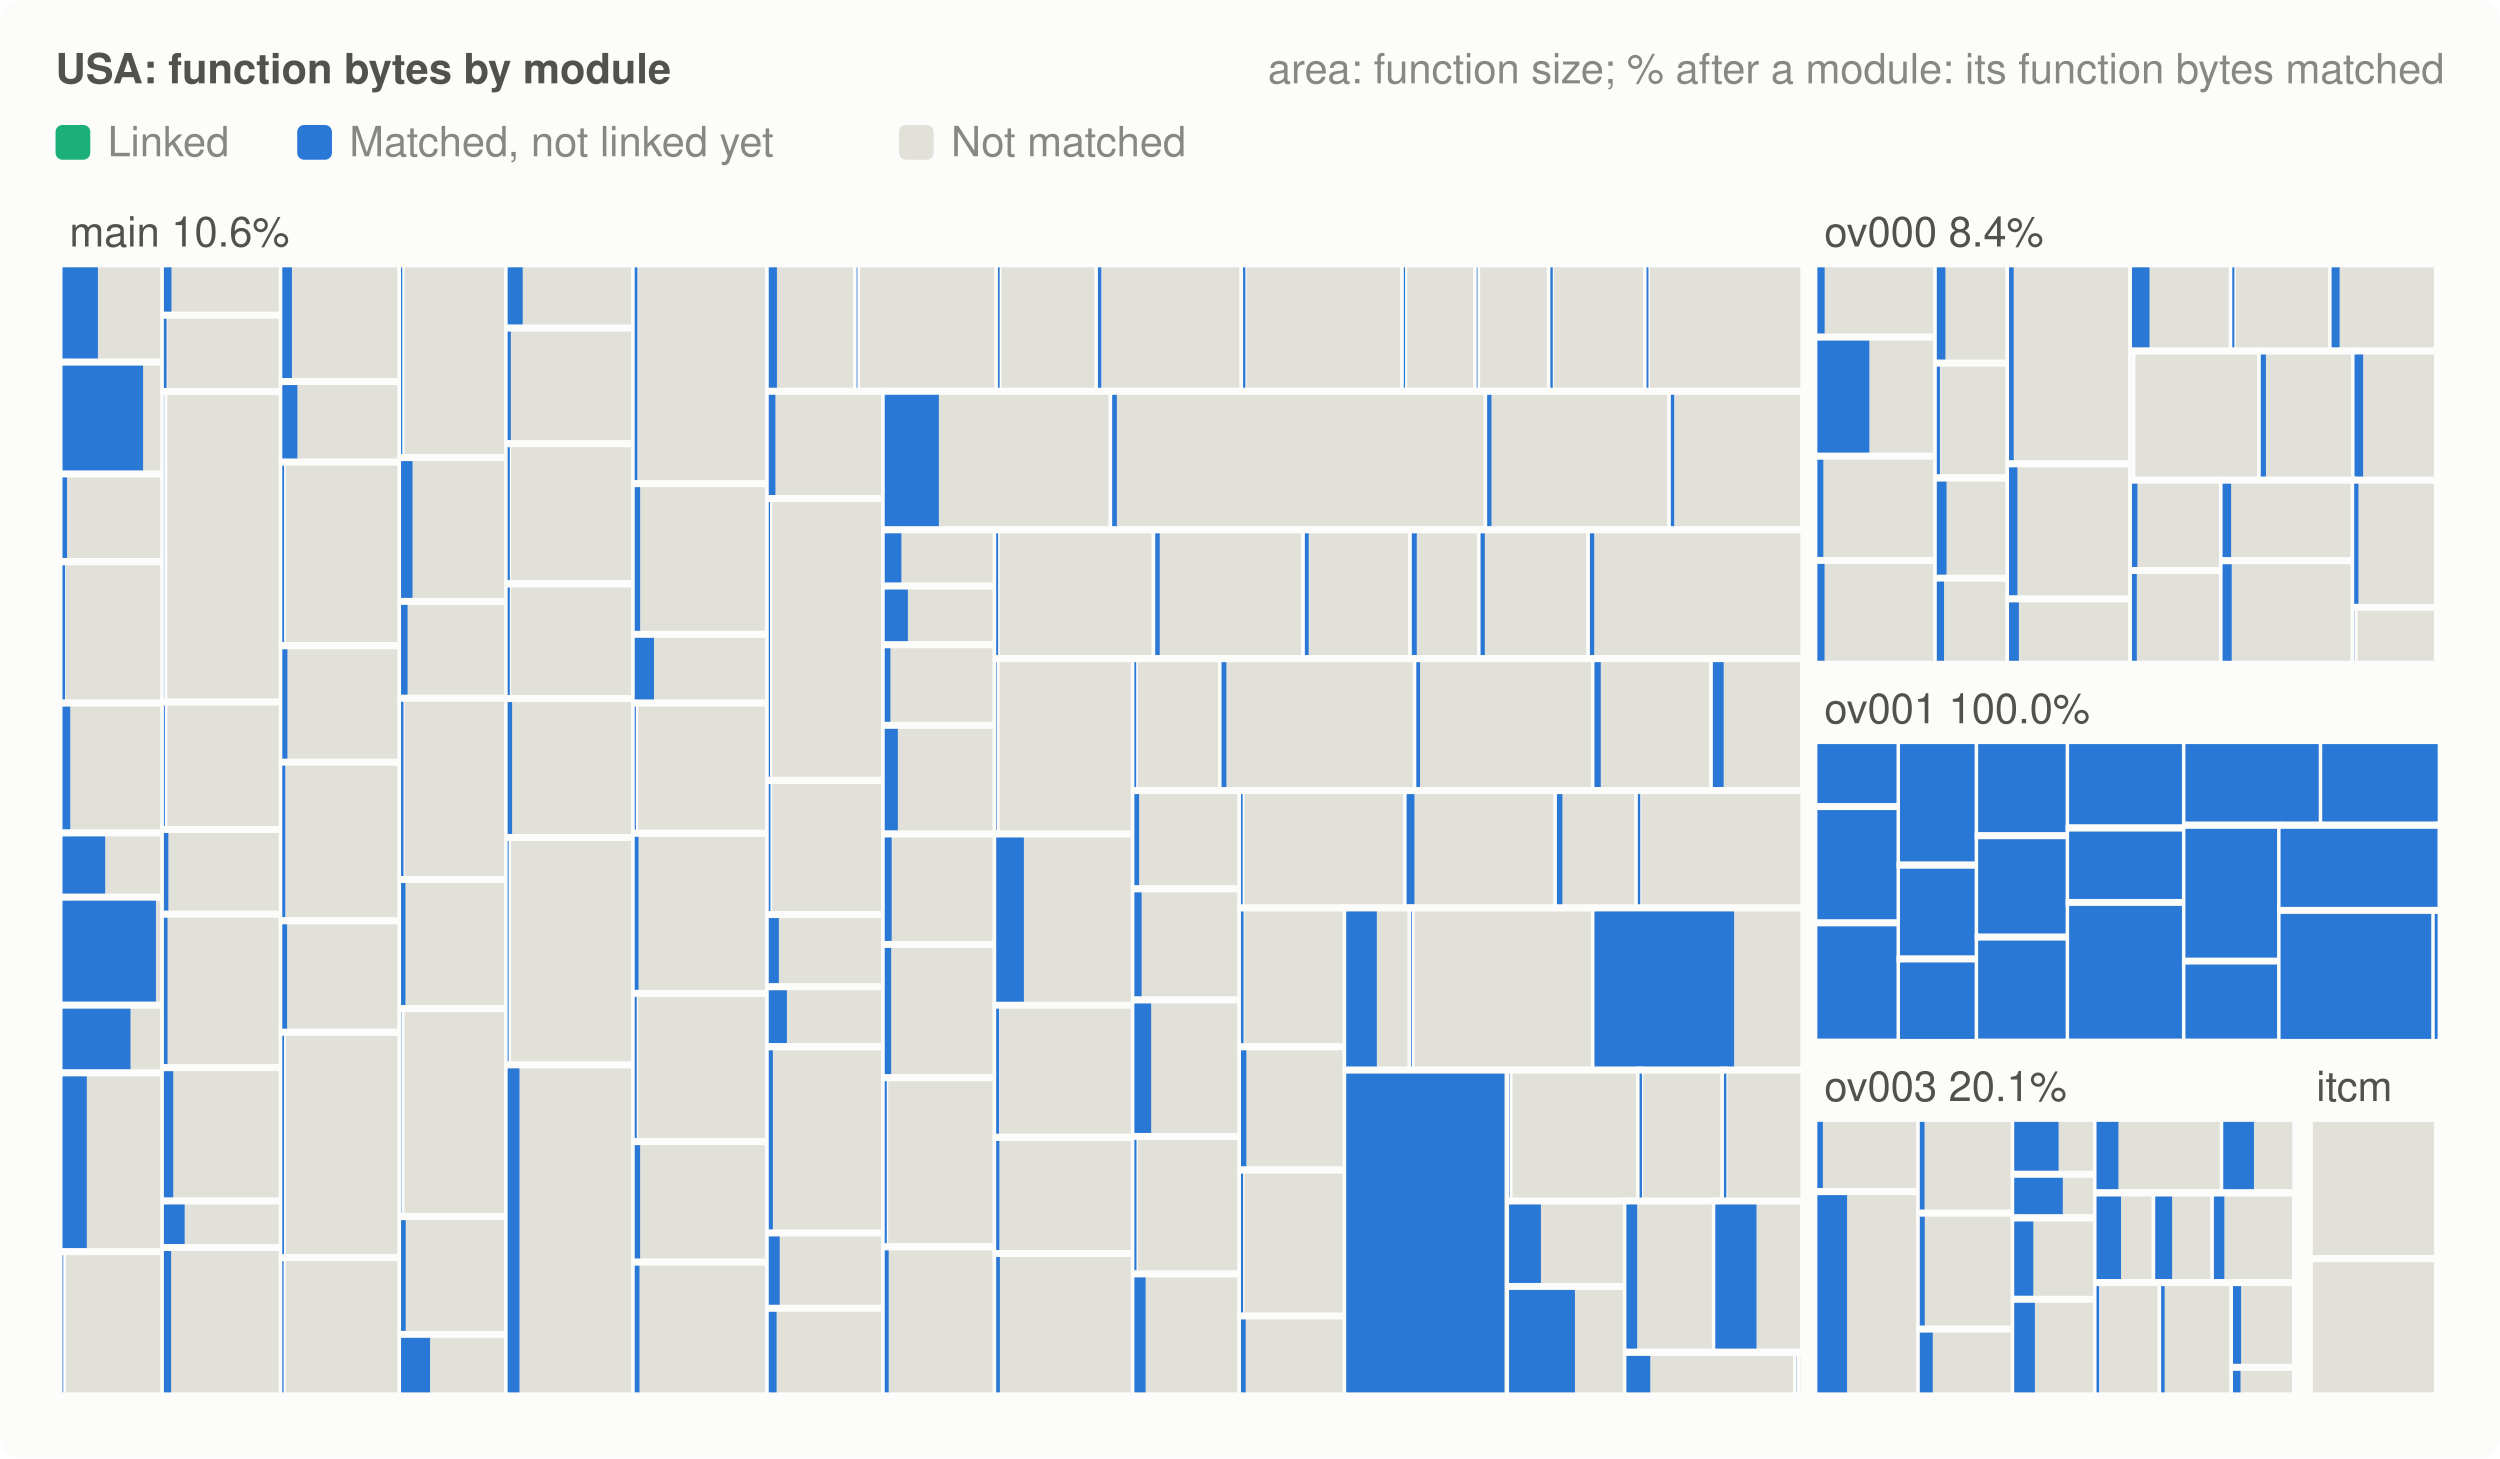
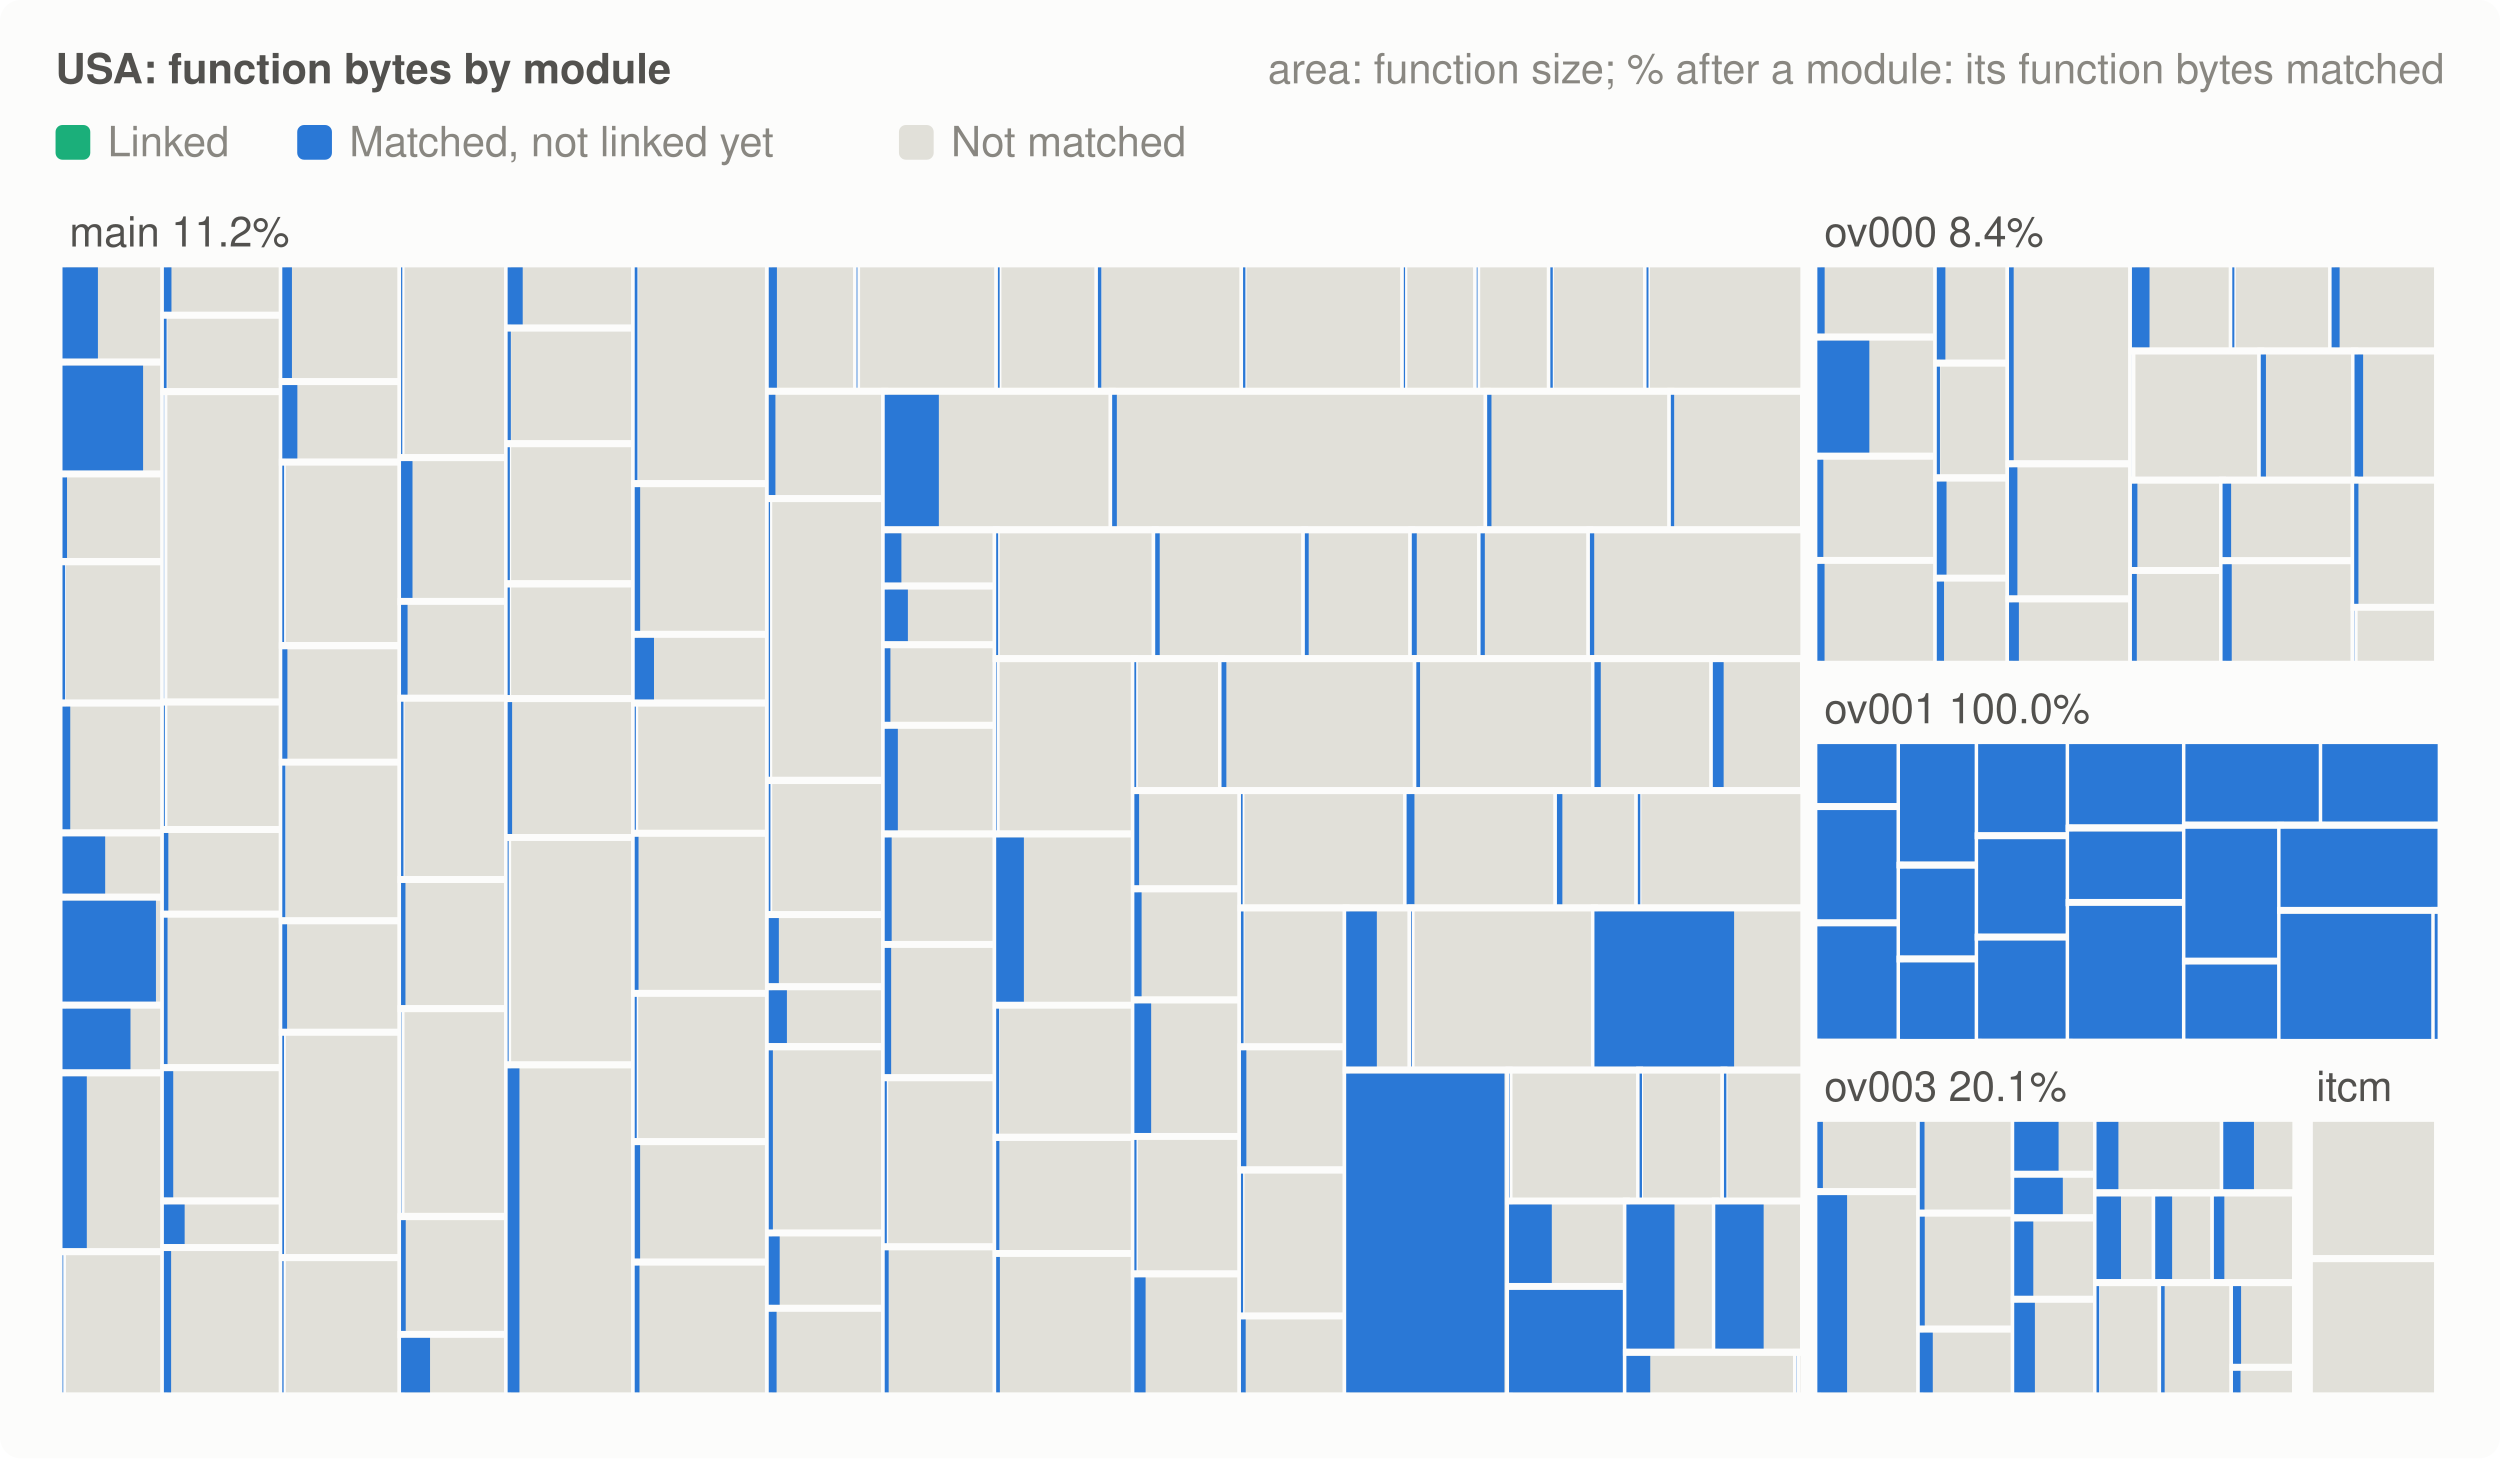
<svg xmlns="http://www.w3.org/2000/svg" viewBox="0 0 720 420" width="720" height="420" role="img" aria-label="Matched and linked code by module (USA)">
  <style>.bg{fill:#fcfcfb}.lbl{fill:#52514e}.muted{fill:#898781}.todo{fill:#e1e0d9}.gap{stroke:#fcfcfb}.matched{fill:#2a78d6}.linked{fill:#1baf7a}@media (prefers-color-scheme: dark){.bg{fill:#1a1a19}.lbl{fill:#c3c2b7}.muted{fill:#898781}.todo{fill:#2c2c2a}.gap{stroke:#1a1a19}.matched{fill:#3987e5}.linked{fill:#199e70}}text{font:12px -apple-system,BlinkMacSystemFont,'Segoe UI',Helvetica,Arial,sans-serif}.head{font-weight:600}</style>
  <rect class="bg" width="720" height="420" rx="6" />
  <text class="lbl head" x="16" y="24">USA: function bytes by module</text>
  <text class="muted" x="704" y="24" text-anchor="end">area: function size; % after a module: its function bytes matched</text>
  <rect class="linked" x="16" y="36" width="10" height="10" rx="2" />
  <text class="muted" x="31" y="45">Linked</text>
  <rect class="matched" x="85.6" y="36" width="10" height="10" rx="2" />
  <text class="muted" x="100.6" y="45">Matched, not linked yet</text>
  <rect class="todo" x="258.9" y="36" width="10" height="10" rx="2" />
  <text class="muted" x="273.9" y="45">Not matched</text>
  <rect class="todo gap" x="18.0" y="76.0" width="29.2" height="28.3" stroke-width="2" />
  <rect class="matched" x="18.0" y="77.0" width="10.20" height="26.3" />
  <rect class="todo gap" x="18.0" y="104.3" width="29.2" height="32.3" stroke-width="2" />
  <rect class="matched" x="18.0" y="105.3" width="23.21" height="30.3" />
  <rect class="todo gap" x="18.0" y="136.5" width="29.2" height="25.2" stroke-width="2" />
  <rect class="matched" x="18.0" y="137.5" width="1.30" height="23.2" />
  <rect class="todo gap" x="18.0" y="161.8" width="29.2" height="40.7" stroke-width="2" />
  <rect class="matched" x="18.0" y="162.8" width="0.75" height="38.7" />
  <rect class="todo gap" x="18.0" y="202.5" width="29.2" height="37.4" stroke-width="2" />
  <rect class="matched" x="18.0" y="203.5" width="2.23" height="35.4" />
  <rect class="todo gap" x="18.0" y="239.9" width="29.2" height="18.5" stroke-width="2" />
  <rect class="matched" x="18.0" y="240.9" width="12.29" height="16.5" />
  <rect class="todo gap" x="18.0" y="258.4" width="29.2" height="31.1" stroke-width="2" />
  <rect class="matched" x="18.0" y="259.4" width="26.91" height="29.1" />
  <rect class="todo gap" x="18.0" y="289.5" width="29.2" height="19.5" stroke-width="2" />
  <rect class="matched" x="18.0" y="290.5" width="19.58" height="17.5" />
  <rect class="todo gap" x="18.0" y="309.0" width="29.2" height="51.5" stroke-width="2" />
  <rect class="matched" x="18.0" y="310.0" width="7.00" height="49.5" />
  <rect class="todo gap" x="18.0" y="360.5" width="29.2" height="41.5" stroke-width="2" />
  <rect class="matched" x="18.0" y="361.5" width="0.22" height="39.5" />
  <rect class="todo gap" x="47.2" y="76.0" width="34.1" height="14.8" stroke-width="2" />
  <rect class="matched" x="47.2" y="77.0" width="2.18" height="12.8" />
  <rect class="todo gap" x="47.2" y="90.8" width="34.1" height="22.0" stroke-width="2" />
  <rect class="matched" x="47.2" y="91.8" width="0.78" height="20.0" />
  <rect class="todo gap" x="47.2" y="112.8" width="34.1" height="89.4" stroke-width="2" />
  <rect class="matched" x="47.2" y="113.8" width="0.08" height="87.4" />
  <rect class="todo gap" x="47.2" y="202.2" width="34.1" height="36.7" stroke-width="2" />
  <rect class="matched" x="47.2" y="203.2" width="0.28" height="34.7" />
  <rect class="todo gap" x="47.2" y="238.9" width="34.1" height="24.4" stroke-width="2" />
  <rect class="matched" x="47.2" y="239.9" width="1.28" height="22.4" />
  <rect class="todo gap" x="47.2" y="263.3" width="34.1" height="44.2" stroke-width="2" />
  <rect class="matched" x="47.2" y="264.3" width="1.06" height="42.2" />
  <rect class="todo gap" x="47.2" y="307.5" width="34.1" height="38.4" stroke-width="2" />
  <rect class="matched" x="47.2" y="308.5" width="2.69" height="36.4" />
  <rect class="todo gap" x="47.2" y="345.9" width="34.1" height="13.4" stroke-width="2" />
  <rect class="matched" x="47.2" y="346.9" width="5.98" height="11.4" />
  <rect class="todo gap" x="47.2" y="359.3" width="34.1" height="42.7" stroke-width="2" />
  <rect class="matched" x="47.2" y="360.3" width="2.08" height="40.7" />
  <rect class="todo gap" x="81.3" y="76.0" width="34.2" height="33.9" stroke-width="2" />
  <rect class="matched" x="81.3" y="77.0" width="2.78" height="31.9" />
  <rect class="todo gap" x="81.3" y="109.9" width="34.2" height="23.2" stroke-width="2" />
  <rect class="matched" x="81.3" y="110.9" width="4.34" height="21.2" />
  <rect class="todo gap" x="81.3" y="133.1" width="34.2" height="52.8" stroke-width="2" />
  <rect class="matched" x="81.3" y="134.1" width="0.52" height="50.8" />
  <rect class="todo gap" x="81.3" y="186.0" width="34.2" height="33.6" stroke-width="2" />
  <rect class="matched" x="81.3" y="187.0" width="1.47" height="31.6" />
  <rect class="todo gap" x="81.3" y="219.5" width="34.2" height="45.7" stroke-width="2" />
  <rect class="matched" x="81.3" y="220.5" width="0.88" height="43.7" />
  <rect class="todo gap" x="81.3" y="265.2" width="34.2" height="32.1" stroke-width="2" />
  <rect class="matched" x="81.3" y="266.2" width="1.38" height="30.1" />
  <rect class="todo gap" x="81.3" y="297.3" width="34.2" height="64.9" stroke-width="2" />
  <rect class="matched" x="81.3" y="298.3" width="0.50" height="62.9" />
  <rect class="todo gap" x="81.3" y="362.2" width="34.2" height="39.8" stroke-width="2" />
  <rect class="matched" x="81.3" y="363.2" width="0.38" height="37.8" />
  <rect class="todo gap" x="115.5" y="76.0" width="30.7" height="55.8" stroke-width="2" />
  <rect class="matched" x="115.5" y="77.0" width="0.36" height="53.8" />
  <rect class="todo gap" x="115.5" y="131.8" width="30.7" height="41.5" stroke-width="2" />
  <rect class="matched" x="115.5" y="132.8" width="3.30" height="39.5" />
  <rect class="todo gap" x="115.5" y="173.2" width="30.7" height="27.9" stroke-width="2" />
  <rect class="matched" x="115.5" y="174.2" width="1.88" height="25.9" />
  <rect class="todo gap" x="115.5" y="201.1" width="30.7" height="52.2" stroke-width="2" />
  <rect class="matched" x="115.5" y="202.1" width="0.70" height="50.2" />
  <rect class="todo gap" x="115.5" y="253.3" width="30.7" height="37.2" stroke-width="2" />
  <rect class="matched" x="115.5" y="254.3" width="1.27" height="35.2" />
  <rect class="todo gap" x="115.5" y="290.5" width="30.7" height="59.8" stroke-width="2" />
  <rect class="matched" x="115.5" y="291.5" width="0.11" height="57.8" />
  <rect class="todo gap" x="115.5" y="350.4" width="30.7" height="34.0" stroke-width="2" />
  <rect class="matched" x="115.5" y="351.4" width="1.35" height="32.0" />
  <rect class="todo gap" x="115.5" y="384.3" width="30.7" height="17.7" stroke-width="2" />
  <rect class="matched" x="115.5" y="385.3" width="8.35" height="15.7" />
  <rect class="todo gap" x="146.2" y="76.0" width="36.6" height="18.5" stroke-width="2" />
  <rect class="matched" x="146.2" y="77.0" width="4.34" height="16.5" />
  <rect class="todo gap" x="146.2" y="94.5" width="36.6" height="33.3" stroke-width="2" />
  <rect class="matched" x="146.2" y="95.5" width="0.93" height="31.3" />
  <rect class="todo gap" x="146.2" y="127.8" width="36.6" height="40.3" stroke-width="2" />
  <rect class="matched" x="146.2" y="128.8" width="0.64" height="38.3" />
  <rect class="todo gap" x="146.2" y="168.2" width="36.6" height="33.0" stroke-width="2" />
  <rect class="matched" x="146.2" y="169.2" width="0.63" height="31.0" />
  <rect class="todo gap" x="146.2" y="201.2" width="36.6" height="40.0" stroke-width="2" />
  <rect class="matched" x="146.2" y="202.2" width="1.29" height="38.0" />
  <rect class="todo gap" x="146.2" y="241.2" width="36.6" height="65.5" stroke-width="2" />
  <rect class="matched" x="146.2" y="242.2" width="0.29" height="63.5" />
  <rect class="todo gap" x="146.2" y="306.7" width="36.6" height="95.3" stroke-width="2" />
  <rect class="matched" x="146.2" y="307.7" width="3.40" height="93.3" />
  <rect class="todo gap" x="182.8" y="76.0" width="38.5" height="63.3" stroke-width="2" />
  <rect class="matched" x="182.8" y="77.0" width="0.78" height="61.3" />
  <rect class="todo gap" x="182.8" y="139.3" width="38.5" height="43.4" stroke-width="2" />
  <rect class="matched" x="182.8" y="140.3" width="1.56" height="41.4" />
  <rect class="todo gap" x="182.8" y="182.7" width="38.5" height="19.8" stroke-width="2" />
  <rect class="matched" x="182.8" y="183.7" width="5.55" height="17.8" />
  <rect class="todo gap" x="182.8" y="202.5" width="38.5" height="37.5" stroke-width="2" />
  <rect class="matched" x="182.8" y="203.5" width="0.33" height="35.5" />
  <rect class="todo gap" x="182.8" y="240.0" width="38.5" height="46.1" stroke-width="2" />
  <rect class="matched" x="182.8" y="241.0" width="1.10" height="44.1" />
  <rect class="todo gap" x="182.8" y="286.1" width="38.5" height="42.7" stroke-width="2" />
  <rect class="matched" x="182.8" y="287.1" width="0.58" height="40.7" />
  <rect class="todo gap" x="182.8" y="328.8" width="38.5" height="34.7" stroke-width="2" />
  <rect class="matched" x="182.8" y="329.8" width="1.55" height="32.7" />
  <rect class="todo gap" x="182.8" y="363.5" width="38.5" height="38.5" stroke-width="2" />
  <rect class="matched" x="182.8" y="364.5" width="1.37" height="36.5" />
  <rect class="todo gap" x="221.4" y="76.0" width="25.3" height="36.7" stroke-width="2" />
  <rect class="matched" x="221.4" y="77.0" width="2.35" height="34.7" />
  <rect class="todo gap" x="246.7" y="76.0" width="40.7" height="36.7" stroke-width="2" />
  <rect class="matched" x="246.7" y="77.0" width="0.23" height="34.7" />
  <rect class="todo gap" x="287.4" y="76.0" width="28.9" height="36.7" stroke-width="2" />
  <rect class="matched" x="287.4" y="77.0" width="0.50" height="34.7" />
  <rect class="todo gap" x="316.2" y="76.0" width="41.8" height="36.7" stroke-width="2" />
  <rect class="matched" x="316.2" y="77.0" width="0.98" height="34.7" />
  <rect class="todo gap" x="358.0" y="76.0" width="46.3" height="36.7" stroke-width="2" />
  <rect class="matched" x="358.0" y="77.0" width="0.67" height="34.7" />
  <rect class="todo gap" x="404.3" y="76.0" width="21.0" height="36.7" stroke-width="2" />
  <rect class="matched" x="404.3" y="77.0" width="0.36" height="34.7" />
  <rect class="todo gap" x="425.3" y="76.0" width="21.2" height="36.7" stroke-width="2" />
  <rect class="matched" x="425.3" y="77.0" width="0.22" height="34.7" />
  <rect class="todo gap" x="446.5" y="76.0" width="27.7" height="36.7" stroke-width="2" />
  <rect class="matched" x="446.5" y="77.0" width="0.70" height="34.7" />
  <rect class="todo gap" x="474.2" y="76.0" width="45.3" height="36.7" stroke-width="2" />
  <rect class="matched" x="474.2" y="77.0" width="0.56" height="34.7" />
  <rect class="todo gap" x="221.4" y="112.7" width="33.4" height="30.9" stroke-width="2" />
  <rect class="matched" x="221.4" y="113.7" width="1.92" height="28.9" />
  <rect class="todo gap" x="221.4" y="143.6" width="33.4" height="81.1" stroke-width="2" />
  <rect class="matched" x="221.4" y="144.6" width="0.37" height="79.1" />
  <rect class="todo gap" x="221.4" y="224.8" width="33.4" height="38.6" stroke-width="2" />
  <rect class="matched" x="221.4" y="225.8" width="0.48" height="36.6" />
  <rect class="todo gap" x="221.4" y="263.4" width="33.4" height="20.8" stroke-width="2" />
  <rect class="matched" x="221.4" y="264.4" width="2.91" height="18.8" />
  <rect class="todo gap" x="221.4" y="284.2" width="33.4" height="17.2" stroke-width="2" />
  <rect class="matched" x="221.4" y="285.2" width="5.23" height="15.2" />
  <rect class="todo gap" x="221.4" y="301.5" width="33.4" height="53.7" stroke-width="2" />
  <rect class="matched" x="221.4" y="302.5" width="1.19" height="51.7" />
  <rect class="todo gap" x="221.4" y="355.1" width="33.4" height="21.7" stroke-width="2" />
  <rect class="matched" x="221.4" y="356.1" width="3.15" height="19.7" />
  <rect class="todo gap" x="221.4" y="376.8" width="33.4" height="25.2" stroke-width="2" />
  <rect class="matched" x="221.4" y="377.8" width="2.26" height="23.2" />
  <rect class="todo gap" x="254.8" y="112.7" width="65.5" height="39.9" stroke-width="2" />
  <rect class="matched" x="254.8" y="113.7" width="15.59" height="37.9" />
  <rect class="todo gap" x="320.3" y="112.7" width="108.0" height="39.9" stroke-width="2" />
  <rect class="matched" x="320.3" y="113.7" width="1.35" height="37.9" />
  <rect class="todo gap" x="428.3" y="112.7" width="52.9" height="39.9" stroke-width="2" />
  <rect class="matched" x="428.3" y="113.7" width="1.24" height="37.9" />
  <rect class="todo gap" x="481.2" y="112.7" width="38.2" height="39.9" stroke-width="2" />
  <rect class="matched" x="481.2" y="113.7" width="0.97" height="37.9" />
  <rect class="todo gap" x="254.8" y="152.6" width="32.1" height="16.2" stroke-width="2" />
  <rect class="matched" x="254.8" y="153.6" width="4.80" height="14.2" />
  <rect class="todo gap" x="254.8" y="168.8" width="32.1" height="16.9" stroke-width="2" />
  <rect class="matched" x="254.8" y="169.8" width="6.67" height="14.9" />
  <rect class="todo gap" x="254.8" y="185.7" width="32.1" height="23.2" stroke-width="2" />
  <rect class="matched" x="254.8" y="186.7" width="1.64" height="21.2" />
  <rect class="todo gap" x="254.8" y="208.9" width="32.1" height="31.3" stroke-width="2" />
  <rect class="matched" x="254.8" y="209.9" width="3.78" height="29.3" />
  <rect class="todo gap" x="254.8" y="240.2" width="32.1" height="31.8" stroke-width="2" />
  <rect class="matched" x="254.8" y="241.2" width="2.00" height="29.8" />
  <rect class="todo gap" x="254.8" y="272.0" width="32.1" height="38.4" stroke-width="2" />
  <rect class="matched" x="254.8" y="273.0" width="1.85" height="36.4" />
  <rect class="todo gap" x="254.8" y="310.4" width="32.1" height="48.7" stroke-width="2" />
  <rect class="matched" x="254.8" y="311.4" width="0.60" height="46.7" />
  <rect class="todo gap" x="254.8" y="359.1" width="32.1" height="42.9" stroke-width="2" />
  <rect class="matched" x="254.8" y="360.1" width="1.14" height="40.9" />
  <rect class="todo gap" x="286.9" y="152.6" width="45.8" height="37.1" stroke-width="2" />
  <rect class="matched" x="286.9" y="153.6" width="0.56" height="35.1" />
  <rect class="todo gap" x="332.7" y="152.6" width="43.1" height="37.1" stroke-width="2" />
  <rect class="matched" x="332.7" y="153.6" width="1.30" height="35.1" />
  <rect class="todo gap" x="375.8" y="152.6" width="30.8" height="37.1" stroke-width="2" />
  <rect class="matched" x="375.8" y="153.6" width="1.11" height="35.1" />
  <rect class="todo gap" x="406.6" y="152.6" width="19.8" height="37.1" stroke-width="2" />
  <rect class="matched" x="406.6" y="153.6" width="1.43" height="35.1" />
  <rect class="todo gap" x="426.4" y="152.6" width="31.5" height="37.1" stroke-width="2" />
  <rect class="matched" x="426.4" y="153.6" width="1.23" height="35.1" />
  <rect class="todo gap" x="457.9" y="152.6" width="61.6" height="37.1" stroke-width="2" />
  <rect class="matched" x="457.9" y="153.6" width="1.23" height="35.1" />
  <rect class="todo gap" x="286.9" y="189.7" width="39.8" height="50.5" stroke-width="2" />
  <rect class="matched" x="286.9" y="190.7" width="0.17" height="48.5" />
  <rect class="todo gap" x="286.9" y="240.2" width="39.8" height="49.4" stroke-width="2" />
  <rect class="matched" x="286.9" y="241.2" width="7.98" height="47.4" />
  <rect class="todo gap" x="286.9" y="289.5" width="39.8" height="38.0" stroke-width="2" />
  <rect class="matched" x="286.9" y="290.5" width="0.84" height="36.0" />
  <rect class="todo gap" x="286.9" y="327.6" width="39.8" height="33.5" stroke-width="2" />
  <rect class="matched" x="286.9" y="328.6" width="0.94" height="31.5" />
  <rect class="todo gap" x="286.9" y="361.0" width="39.8" height="41.0" stroke-width="2" />
  <rect class="matched" x="286.9" y="362.0" width="1.07" height="39.0" />
  <rect class="todo gap" x="326.7" y="189.7" width="25.1" height="38.0" stroke-width="2" />
  <rect class="matched" x="326.7" y="190.7" width="0.52" height="36.0" />
  <rect class="todo gap" x="351.8" y="189.7" width="56.1" height="38.0" stroke-width="2" />
  <rect class="matched" x="351.8" y="190.7" width="1.39" height="36.0" />
  <rect class="todo gap" x="407.9" y="189.7" width="51.3" height="38.0" stroke-width="2" />
  <rect class="matched" x="407.9" y="190.7" width="1.07" height="36.0" />
  <rect class="todo gap" x="459.2" y="189.7" width="34.1" height="38.0" stroke-width="2" />
  <rect class="matched" x="459.2" y="190.7" width="1.82" height="36.0" />
  <rect class="todo gap" x="493.3" y="189.7" width="26.1" height="38.0" stroke-width="2" />
  <rect class="matched" x="493.3" y="190.7" width="3.11" height="36.0" />
  <rect class="todo gap" x="326.7" y="227.7" width="30.7" height="28.3" stroke-width="2" />
  <rect class="matched" x="326.7" y="228.7" width="1.36" height="26.3" />
  <rect class="todo gap" x="326.7" y="256.0" width="30.7" height="32.0" stroke-width="2" />
  <rect class="matched" x="326.7" y="257.0" width="2.08" height="30.0" />
  <rect class="todo gap" x="326.7" y="288.0" width="30.7" height="39.3" stroke-width="2" />
  <rect class="matched" x="326.7" y="289.0" width="4.83" height="37.3" />
  <rect class="todo gap" x="326.7" y="327.3" width="30.7" height="39.6" stroke-width="2" />
  <rect class="matched" x="326.7" y="328.3" width="0.62" height="37.6" />
  <rect class="todo gap" x="326.7" y="366.9" width="30.7" height="35.1" stroke-width="2" />
  <rect class="matched" x="326.7" y="367.9" width="3.23" height="33.1" />
  <rect class="todo gap" x="357.4" y="227.7" width="47.7" height="33.8" stroke-width="2" />
  <rect class="matched" x="357.4" y="228.7" width="0.48" height="31.8" />
  <rect class="todo gap" x="405.1" y="227.7" width="43.3" height="33.8" stroke-width="2" />
  <rect class="matched" x="405.1" y="228.7" width="2.26" height="31.8" />
  <rect class="todo gap" x="448.4" y="227.7" width="23.3" height="33.8" stroke-width="2" />
  <rect class="matched" x="448.4" y="228.7" width="1.56" height="31.8" />
  <rect class="todo gap" x="471.7" y="227.7" width="47.8" height="33.8" stroke-width="2" />
  <rect class="matched" x="471.7" y="228.7" width="0.70" height="31.8" />
  <rect class="todo gap" x="357.4" y="261.5" width="30.3" height="40.0" stroke-width="2" />
  <rect class="matched" x="357.4" y="262.5" width="0.74" height="38.0" />
  <rect class="todo gap" x="357.4" y="301.5" width="30.3" height="35.4" stroke-width="2" />
  <rect class="matched" x="357.4" y="302.5" width="1.55" height="33.4" />
  <rect class="todo gap" x="357.4" y="337.0" width="30.3" height="42.1" stroke-width="2" />
  <rect class="matched" x="357.4" y="338.0" width="0.61" height="40.1" />
  <rect class="todo gap" x="357.4" y="379.0" width="30.3" height="23.0" stroke-width="2" />
  <rect class="matched" x="357.4" y="380.0" width="1.36" height="21.0" />
  <rect class="todo gap" x="387.7" y="261.5" width="18.7" height="46.7" stroke-width="2" />
  <rect class="matched" x="387.7" y="262.5" width="8.83" height="44.7" />
  <rect class="todo gap" x="406.4" y="261.5" width="52.8" height="46.7" stroke-width="2" />
  <rect class="matched" x="406.4" y="262.5" width="0.22" height="44.7" />
  <rect class="todo gap" x="459.2" y="261.5" width="60.3" height="46.7" stroke-width="2" />
  <rect class="matched" x="459.2" y="262.5" width="40.22" height="44.7" />
  <rect class="todo gap" x="387.7" y="308.2" width="46.9" height="93.8" stroke-width="2" />
  <rect class="matched" x="387.7" y="309.2" width="45.58" height="91.8" />
  <rect class="todo gap" x="434.6" y="308.2" width="37.6" height="37.8" stroke-width="2" />
  <rect class="matched" x="434.6" y="309.2" width="0.13" height="35.8" />
  <rect class="todo gap" x="472.2" y="308.2" width="24.3" height="37.8" stroke-width="2" />
  <rect class="matched" x="472.2" y="309.2" width="0.69" height="35.8" />
  <rect class="todo gap" x="496.5" y="308.2" width="23.0" height="37.8" stroke-width="2" />
  <rect class="matched" x="496.5" y="309.2" width="0.69" height="35.8" />
  <rect class="todo gap" x="434.6" y="345.9" width="33.8" height="24.6" stroke-width="2" />
-   <rect class="matched" x="434.6" y="346.9" width="9.19" height="22.6" />
+   <rect class="matched" x="434.6" y="346.9" width="12.32" height="22.6" />
  <rect class="todo gap" x="434.6" y="370.5" width="33.8" height="31.5" stroke-width="2" />
-   <rect class="matched" x="434.6" y="371.5" width="18.98" height="29.5" />
+   <rect class="matched" x="434.6" y="371.5" width="32.79" height="29.5" />
  <rect class="todo gap" x="468.4" y="345.9" width="25.7" height="43.5" stroke-width="2" />
-   <rect class="matched" x="468.4" y="346.9" width="3.10" height="41.5" />
+   <rect class="matched" x="468.4" y="346.9" width="13.85" height="41.5" />
  <rect class="todo gap" x="494.0" y="345.9" width="25.4" height="43.5" stroke-width="2" />
-   <rect class="matched" x="494.0" y="346.9" width="11.87" height="41.5" />
+   <rect class="matched" x="494.0" y="346.9" width="13.93" height="41.5" />
  <rect class="todo gap" x="468.4" y="389.5" width="49.0" height="12.5" stroke-width="2" />
  <rect class="matched" x="468.4" y="390.5" width="6.87" height="10.5" />
  <rect class="todo gap" x="517.4" y="389.5" width="2.1" height="12.5" stroke-width="2" />
  <rect class="matched" x="517.4" y="390.5" width="0.08" height="10.5" />
-   <text class="lbl" x="20.0" y="71.0">main 10.6%</text>
+   <text class="lbl" x="20.0" y="71.0">main 11.2%</text>
  <rect class="todo gap" x="523.4" y="76.0" width="34.4" height="21.1" stroke-width="2" />
  <rect class="matched" x="523.4" y="77.0" width="2.10" height="19.1" />
  <rect class="todo gap" x="523.4" y="97.1" width="34.4" height="34.3" stroke-width="2" />
  <rect class="matched" x="523.4" y="98.1" width="14.97" height="32.3" />
  <rect class="todo gap" x="523.4" y="131.4" width="34.4" height="30.1" stroke-width="2" />
  <rect class="matched" x="523.4" y="132.4" width="1.72" height="28.1" />
  <rect class="todo gap" x="523.4" y="161.4" width="34.4" height="29.9" stroke-width="2" />
  <rect class="matched" x="523.4" y="162.4" width="2.07" height="27.9" />
  <rect class="todo gap" x="557.8" y="76.0" width="20.8" height="28.6" stroke-width="2" />
  <rect class="matched" x="557.8" y="77.0" width="2.47" height="26.6" />
  <rect class="todo gap" x="557.8" y="104.6" width="20.8" height="33.0" stroke-width="2" />
  <rect class="matched" x="557.8" y="105.6" width="0.91" height="31.0" />
  <rect class="todo gap" x="557.8" y="137.7" width="20.8" height="28.9" stroke-width="2" />
  <rect class="matched" x="557.8" y="138.7" width="2.80" height="26.9" />
  <rect class="todo gap" x="557.8" y="166.5" width="20.8" height="24.8" stroke-width="2" />
  <rect class="matched" x="557.8" y="167.5" width="2.08" height="22.8" />
  <rect class="todo gap" x="578.6" y="76.0" width="35.3" height="57.6" stroke-width="2" />
  <rect class="matched" x="578.6" y="77.0" width="1.34" height="55.6" />
  <rect class="todo gap" x="578.6" y="133.6" width="35.3" height="38.9" stroke-width="2" />
  <rect class="matched" x="578.6" y="134.6" width="2.41" height="36.9" />
  <rect class="todo gap" x="578.6" y="172.5" width="35.3" height="18.8" stroke-width="2" />
  <rect class="matched" x="578.6" y="173.5" width="2.84" height="16.8" />
  <rect class="todo gap" x="614.0" y="76.0" width="28.9" height="25.1" stroke-width="2" />
  <rect class="matched" x="614.0" y="77.0" width="5.06" height="23.1" />
  <rect class="todo gap" x="642.9" y="76.0" width="28.7" height="25.1" stroke-width="2" />
  <rect class="matched" x="642.9" y="77.0" width="0.60" height="23.1" />
  <rect class="todo gap" x="671.5" y="76.0" width="30.5" height="25.1" stroke-width="2" />
  <rect class="matched" x="671.5" y="77.0" width="2.31" height="23.1" />
  <rect class="todo gap" x="614.0" y="101.1" width="37.1" height="37.2" stroke-width="2" />
  <rect class="matched" x="614.0" y="102.1" width="0.01" height="35.2" />
  <rect class="todo gap" x="651.1" y="101.1" width="27.1" height="37.2" stroke-width="2" />
  <rect class="matched" x="651.1" y="102.1" width="1.49" height="35.2" />
  <rect class="todo gap" x="678.1" y="101.1" width="23.9" height="37.2" stroke-width="2" />
  <rect class="matched" x="678.1" y="102.1" width="2.48" height="35.2" />
  <rect class="todo gap" x="614.0" y="138.3" width="26.1" height="26.0" stroke-width="2" />
  <rect class="matched" x="614.0" y="139.3" width="1.57" height="24.0" />
  <rect class="todo gap" x="614.0" y="164.3" width="26.1" height="27.0" stroke-width="2" />
  <rect class="matched" x="614.0" y="165.3" width="1.40" height="25.0" />
  <rect class="todo gap" x="640.1" y="138.3" width="37.9" height="23.2" stroke-width="2" />
  <rect class="matched" x="640.1" y="139.3" width="2.46" height="21.2" />
  <rect class="todo gap" x="640.1" y="161.5" width="37.9" height="29.8" stroke-width="2" />
  <rect class="matched" x="640.1" y="162.5" width="2.64" height="27.8" />
  <rect class="todo gap" x="678.0" y="138.3" width="24.0" height="36.7" stroke-width="2" />
  <rect class="matched" x="678.0" y="139.3" width="1.23" height="34.7" />
  <rect class="todo gap" x="678.0" y="174.9" width="24.0" height="16.4" stroke-width="2" />
  <rect class="matched" x="678.0" y="175.9" width="0.08" height="14.4" />
  <text class="lbl" x="525.4" y="71.0">ov000 8.4%</text>
  <rect class="todo gap" x="523.4" y="213.3" width="23.8" height="19.0" stroke-width="2" />
  <rect class="matched" x="523.4" y="214.3" width="23.78" height="17.0" />
  <rect class="todo gap" x="523.4" y="232.3" width="23.8" height="33.5" stroke-width="2" />
  <rect class="matched" x="523.4" y="233.3" width="23.78" height="31.5" />
  <rect class="todo gap" x="523.4" y="265.8" width="23.8" height="34.3" stroke-width="2" />
  <rect class="matched" x="523.4" y="266.8" width="23.78" height="32.3" />
  <rect class="todo gap" x="547.2" y="213.3" width="22.5" height="35.8" stroke-width="2" />
  <rect class="matched" x="547.2" y="214.3" width="22.51" height="33.8" />
  <rect class="todo gap" x="547.2" y="249.2" width="22.5" height="27.0" stroke-width="2" />
  <rect class="matched" x="547.2" y="250.2" width="22.51" height="25.0" />
  <rect class="todo gap" x="547.2" y="276.2" width="22.5" height="24.0" stroke-width="2" />
  <rect class="matched" x="547.2" y="277.2" width="22.51" height="22.0" />
  <rect class="todo gap" x="569.7" y="213.3" width="26.1" height="27.4" stroke-width="2" />
  <rect class="matched" x="569.7" y="214.3" width="26.12" height="25.4" />
  <rect class="todo gap" x="569.7" y="240.7" width="26.1" height="29.2" stroke-width="2" />
  <rect class="matched" x="569.7" y="241.7" width="26.12" height="27.2" />
  <rect class="todo gap" x="569.7" y="269.9" width="26.1" height="30.2" stroke-width="2" />
  <rect class="matched" x="569.7" y="270.9" width="26.12" height="28.2" />
  <rect class="todo gap" x="595.9" y="213.3" width="33.6" height="25.1" stroke-width="2" />
  <rect class="matched" x="595.9" y="214.3" width="33.56" height="23.1" />
  <rect class="todo gap" x="595.9" y="238.5" width="33.6" height="21.5" stroke-width="2" />
  <rect class="matched" x="595.9" y="239.5" width="33.56" height="19.5" />
  <rect class="todo gap" x="595.9" y="259.9" width="33.6" height="40.2" stroke-width="2" />
  <rect class="matched" x="595.9" y="260.9" width="33.56" height="38.2" />
  <rect class="todo gap" x="629.4" y="213.3" width="39.3" height="24.3" stroke-width="2" />
  <rect class="matched" x="629.4" y="214.3" width="39.33" height="22.3" />
  <rect class="todo gap" x="668.8" y="213.3" width="33.2" height="24.3" stroke-width="2" />
  <rect class="matched" x="668.8" y="214.3" width="33.25" height="22.3" />
  <rect class="todo gap" x="629.4" y="237.7" width="27.4" height="39.2" stroke-width="2" />
  <rect class="matched" x="629.4" y="238.7" width="27.38" height="37.2" />
  <rect class="todo gap" x="629.4" y="276.8" width="27.4" height="23.3" stroke-width="2" />
  <rect class="matched" x="629.4" y="277.8" width="27.38" height="21.3" />
  <rect class="todo gap" x="656.8" y="237.7" width="45.2" height="24.5" stroke-width="2" />
  <rect class="matched" x="656.8" y="238.7" width="45.20" height="22.5" />
  <rect class="todo gap" x="656.8" y="262.2" width="44.4" height="38.0" stroke-width="2" />
  <rect class="matched" x="656.8" y="263.2" width="44.37" height="36.0" />
  <rect class="todo gap" x="701.2" y="262.2" width="0.8" height="38.0" stroke-width="2" />
  <rect class="matched" x="701.2" y="263.2" width="0.83" height="36.0" />
  <text class="lbl" x="525.4" y="208.3">ov001 100.0%</text>
  <rect class="todo gap" x="523.4" y="322.1" width="29.5" height="21.1" stroke-width="2" />
  <rect class="matched" x="523.4" y="323.1" width="1.59" height="19.1" />
  <rect class="todo gap" x="523.4" y="343.2" width="29.5" height="58.8" stroke-width="2" />
  <rect class="matched" x="523.4" y="344.2" width="8.56" height="56.8" />
  <rect class="todo gap" x="552.9" y="322.1" width="27.2" height="27.3" stroke-width="2" />
  <rect class="matched" x="552.9" y="323.1" width="1.36" height="25.3" />
  <rect class="todo gap" x="552.9" y="349.4" width="27.2" height="33.4" stroke-width="2" />
  <rect class="matched" x="552.9" y="350.4" width="1.43" height="31.4" />
  <rect class="todo gap" x="552.9" y="382.8" width="27.2" height="19.2" stroke-width="2" />
  <rect class="matched" x="552.9" y="383.8" width="3.74" height="17.2" />
  <rect class="todo gap" x="580.1" y="322.1" width="23.7" height="16.1" stroke-width="2" />
  <rect class="matched" x="580.1" y="323.1" width="12.77" height="14.1" />
  <rect class="todo gap" x="580.1" y="338.2" width="23.7" height="12.5" stroke-width="2" />
  <rect class="matched" x="580.1" y="339.2" width="13.99" height="10.5" />
  <rect class="todo gap" x="580.1" y="350.8" width="23.7" height="23.4" stroke-width="2" />
  <rect class="matched" x="580.1" y="351.8" width="5.49" height="21.4" />
  <rect class="todo gap" x="580.1" y="374.2" width="23.7" height="27.8" stroke-width="2" />
  <rect class="matched" x="580.1" y="375.2" width="5.95" height="25.8" />
  <rect class="todo gap" x="603.8" y="322.1" width="36.5" height="21.4" stroke-width="2" />
  <rect class="matched" x="603.8" y="323.1" width="6.30" height="19.4" />
  <rect class="todo gap" x="640.3" y="322.1" width="20.9" height="21.4" stroke-width="2" />
  <rect class="matched" x="640.3" y="323.1" width="8.84" height="19.4" />
  <rect class="todo gap" x="603.8" y="343.6" width="16.9" height="25.8" stroke-width="2" />
  <rect class="matched" x="603.8" y="344.6" width="7.05" height="23.8" />
  <rect class="todo gap" x="620.7" y="343.6" width="16.9" height="25.8" stroke-width="2" />
  <rect class="matched" x="620.7" y="344.6" width="4.87" height="23.8" />
  <rect class="todo gap" x="637.6" y="343.6" width="23.5" height="25.8" stroke-width="2" />
  <rect class="matched" x="637.6" y="344.6" width="3.01" height="23.8" />
  <rect class="todo gap" x="603.8" y="369.4" width="18.6" height="32.6" stroke-width="2" />
  <rect class="matched" x="603.8" y="370.4" width="0.77" height="30.6" />
  <rect class="todo gap" x="622.4" y="369.4" width="20.7" height="32.6" stroke-width="2" />
  <rect class="matched" x="622.4" y="370.4" width="1.03" height="30.6" />
  <rect class="todo gap" x="643.1" y="369.4" width="18.0" height="24.4" stroke-width="2" />
  <rect class="matched" x="643.1" y="370.4" width="2.33" height="22.4" />
  <rect class="todo gap" x="643.1" y="393.8" width="18.0" height="8.2" stroke-width="2" />
  <rect class="matched" x="643.1" y="394.8" width="2.17" height="6.2" />
  <text class="lbl" x="525.4" y="317.1">ov003 20.1%</text>
  <rect class="todo gap" x="665.1" y="322.1" width="36.9" height="40.4" stroke-width="2" />
  <rect class="todo gap" x="665.1" y="362.5" width="36.9" height="39.5" stroke-width="2" />
  <text class="lbl" x="667.1" y="317.1">itcm</text>
</svg>
